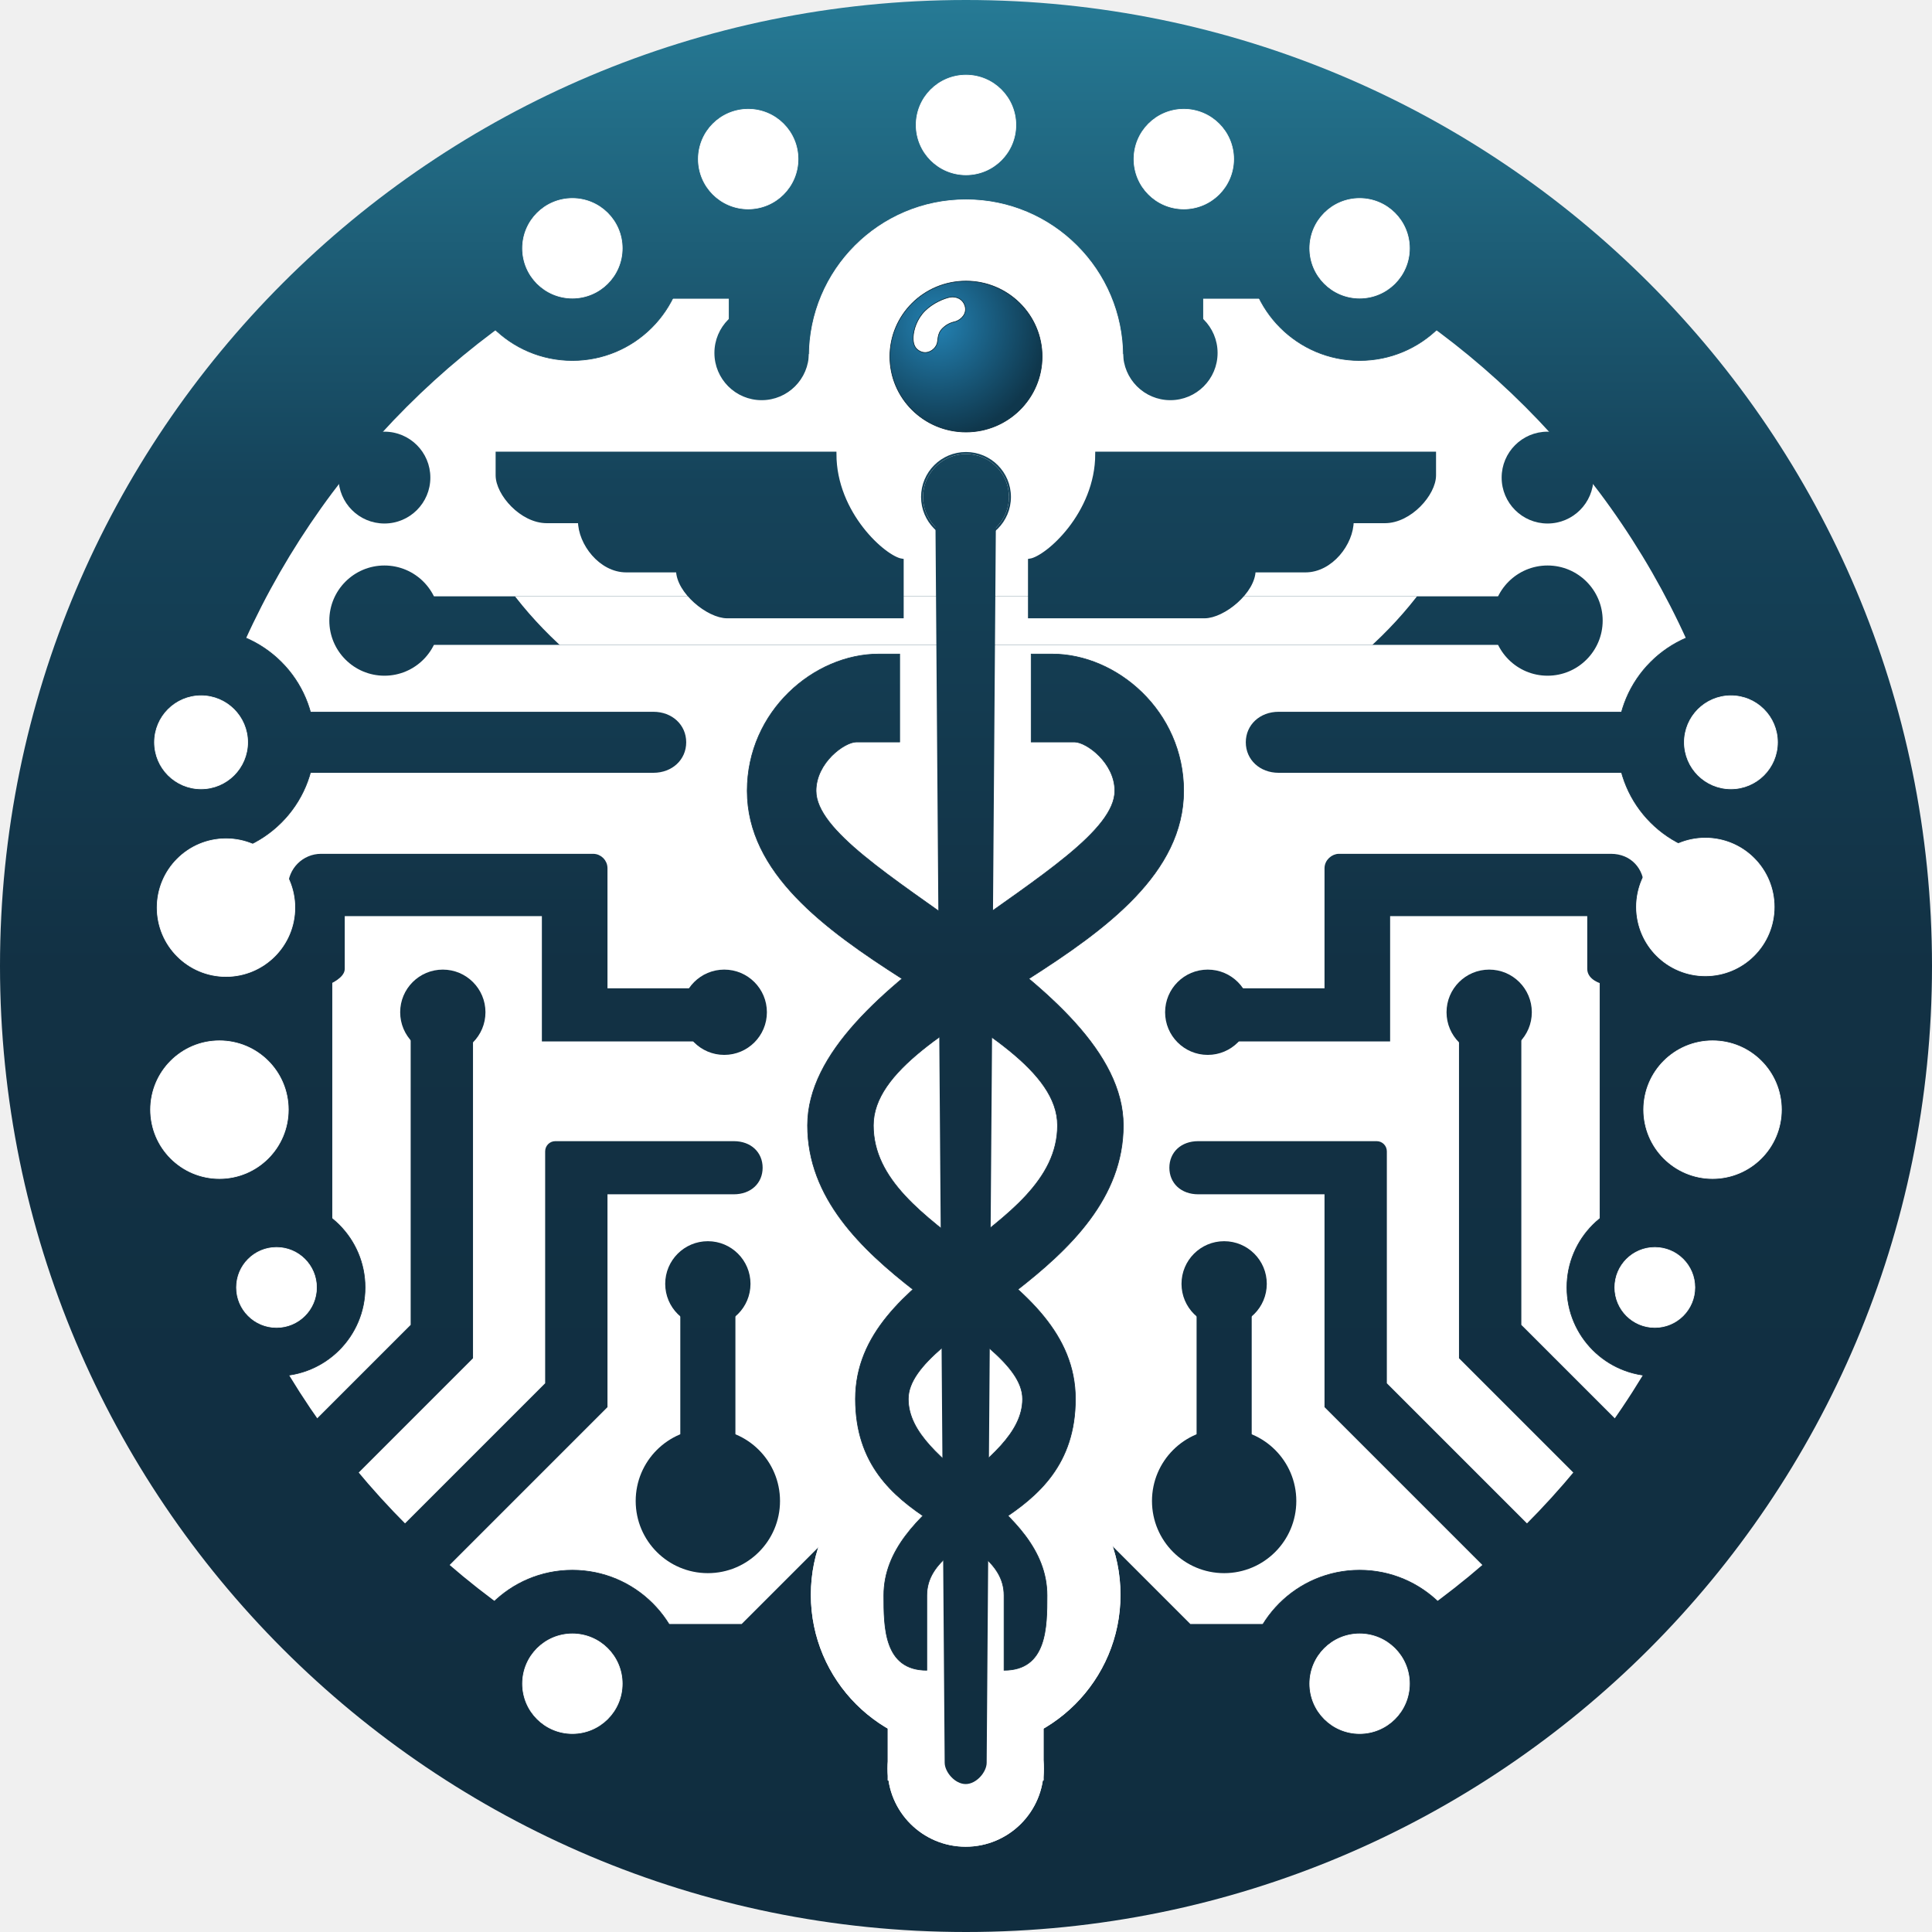
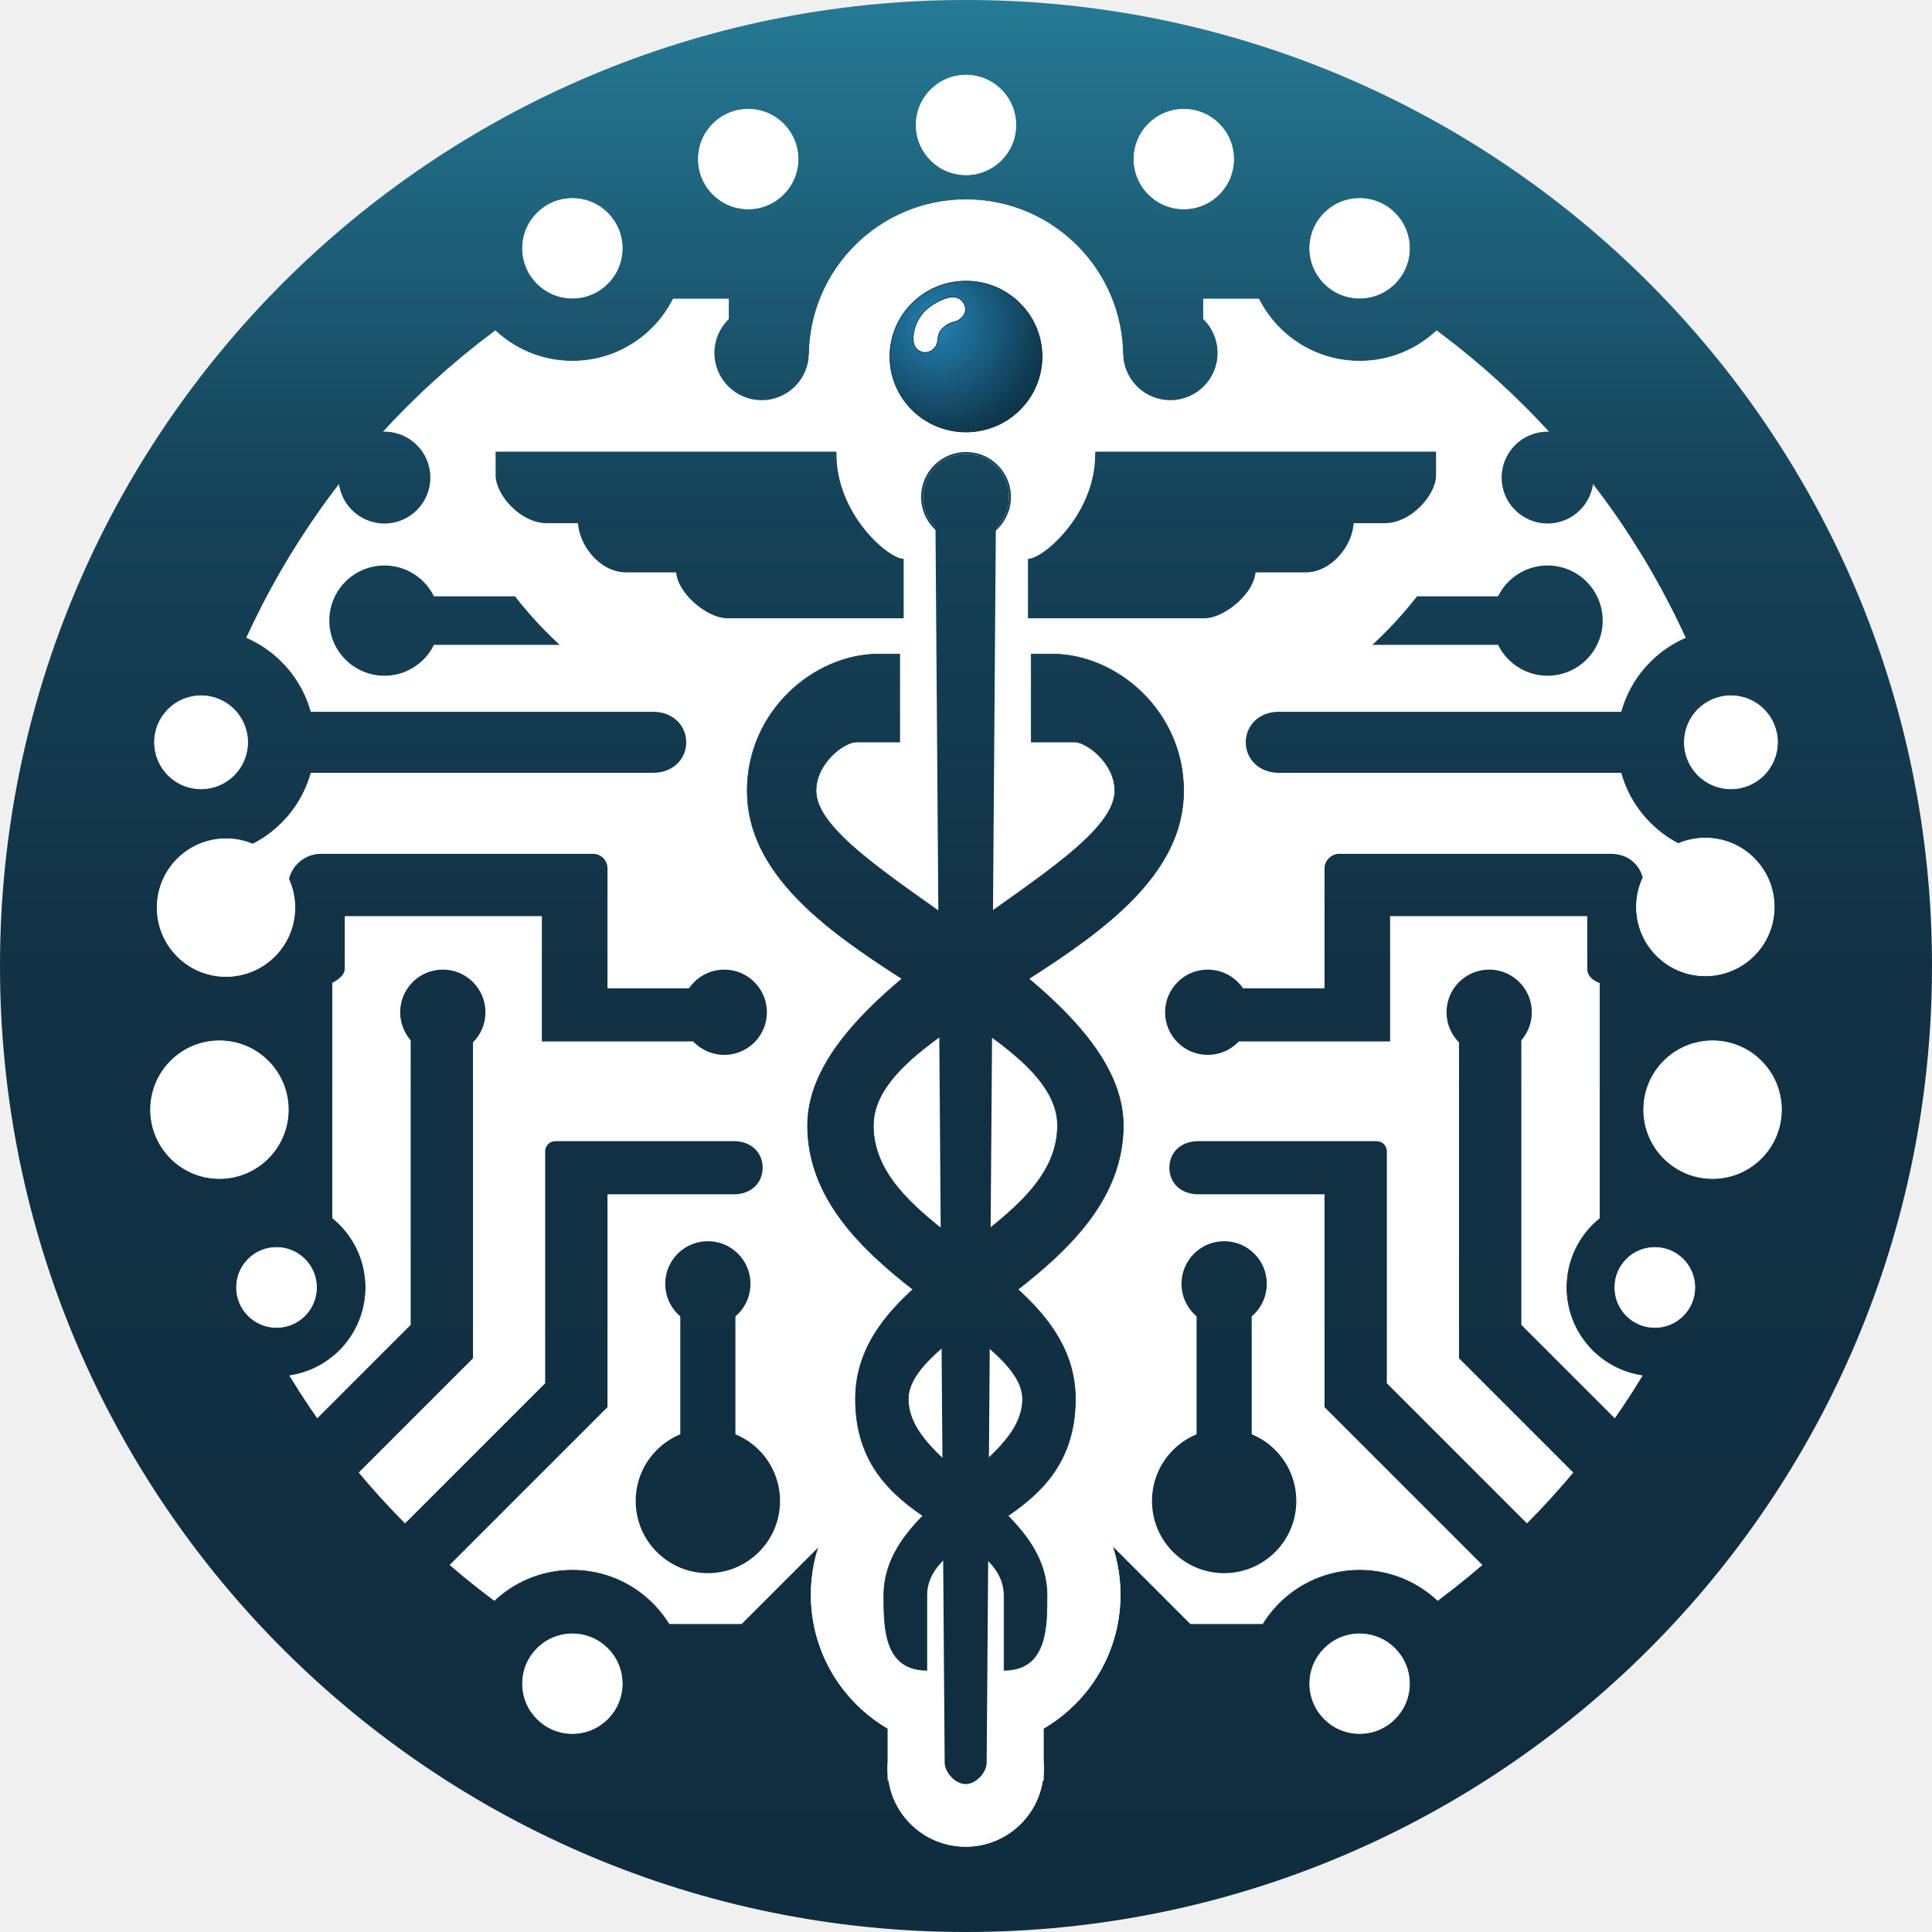
<svg xmlns="http://www.w3.org/2000/svg" width="2945" height="2945" viewBox="0 0 2945 2945" fill="none">
  <g clip-path="url(#clip0_8_675)">
    <circle cx="1472.5" cy="1472.5" r="1472.5" fill="url(#paint0_linear_8_675)" />
    <circle cx="1472.5" cy="1472.5" r="1205.5" fill="white" />
    <mask id="mask0_8_675" style="mask-type:alpha" maskUnits="userSpaceOnUse" x="133" y="207" width="2679" height="2664">
      <circle cx="1079" cy="2288" r="110" fill="#113043" />
      <circle cx="1079" cy="1957" r="65" fill="#113043" />
      <rect x="1037" y="2003" width="84" height="192" fill="#113043" />
      <circle cx="586" cy="946" r="84" fill="#113043" />
      <circle cx="1104" cy="1543" r="65" fill="#113043" />
      <circle cx="675" cy="1543" r="65" fill="#113043" />
      <circle cx="586" cy="728" r="70" fill="#113043" />
      <circle cx="1161" cy="538" r="71" fill="#113043" stroke="black" stroke-width="2" />
      <path d="M834.5 2110L696.5 2248L609 2335.5L650 2369.5L674 2392L922.5 2143.5V1817H1118.5C1143 1817 1159 1801.42 1159 1780C1159 1758.58 1143 1743 1118.5 1743C1012.28 1743 941.5 1743 846.5 1743C839.873 1743 834.5 1748.37 834.5 1755V2110Z" fill="#082A3C" stroke="#082A3C" stroke-width="7" />
      <path d="M717.5 2069V1581.5H629.5V2021L473 2177.5L541 2245.5L717.5 2069Z" fill="#082A3C" stroke="#082A3C" stroke-width="7" />
      <path d="M922.5 1510H1066.5V1584H829.5V1393H522V1477C522 1487.49 503 1496 503 1496H442.5V1412V1352C442.5 1326.04 463.543 1305 489.5 1305L603.327 1305C697.355 1305 787.091 1305 904 1305C914.217 1305 922.5 1313.28 922.5 1323.5V1510Z" fill="#082A3C" stroke="#082A3C" stroke-width="7" />
      <path d="M503 1863.5V1500V1420.5H203V1500V1863.5H503Z" fill="#082A3C" stroke="#082A3C" stroke-width="7" />
      <circle cx="306.5" cy="1131.5" r="173" fill="#113043" stroke="#082A3C" />
      <circle cx="872.5" cy="378.5" r="171" fill="#082A3C" stroke="#082A3C" />
      <circle cx="421.5" cy="1962.5" r="135" fill="#082A3C" stroke="#082A3C" />
      <path d="M402 1085C402 1085 764.029 1085 996 1085C1024.5 1085 1046 1104.83 1046 1131.5C1046 1158.17 1024.5 1178 996 1178C764.029 1178 402 1178 402 1178V1085Z" fill="#113043" />
      <circle cx="872.5" cy="2566.5" r="173" fill="#123144" stroke="#082A3C" />
      <path d="M1132 2479H1022.5V2672L1473.5 2865V2355.5H1255.5L1132 2479Z" fill="#113043" stroke="#082A3C" stroke-width="7" />
      <path d="M1114.43 451.832H999V240H1514V580L1114.43 517.696V451.832Z" fill="#082834" stroke="#082A3C" stroke-width="7" />
      <circle cx="110" cy="110" r="110" transform="matrix(-1 0 0 1 1976 2178)" fill="#113043" />
      <circle cx="65" cy="65" r="65" transform="matrix(-1 0 0 1 1931 1892)" fill="#113043" />
      <rect width="84" height="192" transform="matrix(-1 0 0 1 1908 2003)" fill="#113043" />
      <circle cx="84" cy="84" r="84" transform="matrix(-1 0 0 1 2443 862)" fill="#113043" />
      <circle cx="65" cy="65" r="65" transform="matrix(-1 0 0 1 1906 1478)" fill="#113043" />
      <circle cx="65" cy="65" r="65" transform="matrix(-1 0 0 1 2335 1478)" fill="#113043" />
      <circle cx="70" cy="70" r="70" transform="matrix(-1 0 0 1 2429 658)" fill="#113043" />
      <circle cx="70" cy="70" r="71" transform="matrix(-1 0 0 1 1854 468)" fill="#113043" stroke="black" stroke-width="2" />
      <path d="M2110.5 2110L2248.5 2248L2336 2335.5L2295 2369.5L2271 2392L2022.5 2143.5V1817H1826.5C1802 1817 1786 1801.42 1786 1780C1786 1758.58 1802 1743 1826.5 1743C1932.72 1743 2013 1743 2098.5 1743C2105.13 1743 2110.5 1748.37 2110.5 1755V2110Z" fill="#082A3C" stroke="#082A3C" stroke-width="7" />
      <path d="M2227.5 2069V1581.5H2315.5V2021L2472 2177.5L2404 2245.5L2227.5 2069Z" fill="#082A3C" stroke="#082A3C" stroke-width="7" />
      <path d="M2022.5 1510H1878.5V1584H2115.5V1393H2423V1477C2423 1491 2442 1496 2442 1496H2502.5V1412V1352C2502.5 1327 2485 1305 2455.5 1305C2348.59 1305 2265.77 1305 2179.8 1305L2041 1305C2032 1305 2022.5 1313 2022.5 1323.5V1510Z" fill="#082A3C" stroke="#082A3C" stroke-width="7" />
      <path d="M2442 1863.5V1500V1420.5H2742V1500V1863.5H2442Z" fill="#082A3C" stroke="#082A3C" stroke-width="7" />
      <circle cx="173.5" cy="173.5" r="173" transform="matrix(-1 0 0 1 2812 958)" fill="#113043" stroke="#082A3C" />
      <circle cx="171.5" cy="171.5" r="171" transform="matrix(-1 0 0 1 2244 207)" fill="#082A3C" stroke="#082A3C" />
      <circle cx="135.5" cy="135.5" r="135" transform="matrix(-1 0 0 1 2659 1827)" fill="#082A3C" stroke="#082A3C" />
      <path d="M2543 1085C2543 1085 2180.97 1085 1949 1085C1920.5 1085 1899 1104.83 1899 1131.5C1899 1158.17 1920.5 1178 1949 1178C2180.97 1178 2543 1178 2543 1178V1085Z" fill="#113043" />
      <circle cx="173.5" cy="173.5" r="173" transform="matrix(-1 0 0 1 2246 2393)" fill="#123144" stroke="#082A3C" />
      <path d="M1813 2479H1922.5V2672L1471.5 2865V2355.5H1689.5L1813 2479Z" fill="#113043" stroke="#082A3C" stroke-width="7" />
      <path d="M1830.57 451.832H1946V240H1431V580L1830.57 517.696V451.832Z" fill="#082834" stroke="#082A3C" stroke-width="7" />
      <rect x="656" y="909" width="1633" height="74" fill="#113043" />
    </mask>
    <g mask="url(#mask0_8_675)">
      <circle cx="1472.5" cy="1472.5" r="1472.5" fill="url(#paint1_linear_8_675)" />
    </g>
-     <mask id="mask1_8_675" style="mask-type:alpha" maskUnits="userSpaceOnUse" x="656" y="909" width="1633" height="74">
-       <rect x="656" y="909" width="1633" height="74" fill="#113043" />
+     <mask id="mask1_8_675" style="mask-type:alpha" maskUnits="userSpaceOnUse" x="656" y="895" width="1633" height="102">
+       <rect x="656" y="895" width="1633" height="102" fill="#113043" />
    </mask>
    <g mask="url(#mask1_8_675)">
      <ellipse cx="1472.5" cy="622" rx="790.5" ry="581" fill="white" />
    </g>
    <circle cx="421.5" cy="1962.5" r="61" fill="white" stroke="white" />
    <circle cx="2522.5" cy="1962.5" r="61" fill="white" stroke="white" />
    <circle cx="334.5" cy="1691.5" r="105" fill="white" stroke="white" />
    <circle cx="2610.5" cy="1691.5" r="105" fill="white" stroke="white" />
    <circle cx="344.5" cy="1383.5" r="105" fill="white" stroke="white" />
    <circle cx="2599.5" cy="1382.5" r="105" fill="white" stroke="white" />
    <circle cx="306.5" cy="1131.5" r="71" fill="white" stroke="white" />
    <circle cx="2638.5" cy="1131.5" r="71" fill="white" stroke="white" />
    <circle cx="1140.5" cy="242.5" r="76" fill="white" stroke="white" />
    <circle cx="1804.5" cy="242.5" r="76" fill="white" stroke="white" />
    <circle cx="872.5" cy="378.5" r="76" fill="white" stroke="white" />
    <circle cx="2072.5" cy="378.5" r="76" fill="white" stroke="white" />
    <circle cx="872.5" cy="2566.5" r="76" fill="white" stroke="white" />
    <circle cx="2072.5" cy="2566.5" r="76" fill="white" stroke="white" />
    <circle cx="1472.5" cy="190.5" r="76" fill="white" stroke="white" />
    <circle cx="1472.5" cy="543.5" r="239" fill="white" stroke="white" />
    <circle cx="1472" cy="2431" r="236" fill="white" />
    <circle cx="1472" cy="2431" r="236" fill="white" />
    <rect x="1353" y="2476" width="238" height="238" fill="white" />
    <circle cx="1472" cy="2696" r="119" fill="white" />
    <circle cx="1472" cy="2696" r="119" fill="white" />
    <path d="M1472.5 428.5C1536.57 428.5 1588.5 479.991 1588.5 543.5C1588.5 607.009 1536.57 658.5 1472.5 658.5C1408.43 658.5 1356.5 607.009 1356.5 543.5C1356.5 479.991 1408.43 428.5 1472.5 428.5Z" fill="url(#paint2_radial_8_675)" stroke="#082A3C" />
    <path d="M1448.09 452.991C1456.42 451.391 1467.68 454.958 1471.02 466.638C1472.69 472.47 1471.23 477.605 1468.32 481.646C1465.39 485.698 1461 488.64 1456.84 490.026C1453.92 491.001 1445.25 492.04 1436.65 500.646C1432.3 504.992 1430.77 509.6 1430.01 513.85C1429.63 515.957 1429.44 518.008 1429.19 519.848C1428.94 521.708 1428.64 523.372 1428.04 524.808C1423.84 534.896 1412.9 539.916 1403.69 536.039C1399.05 534.082 1396.02 531.164 1394.2 527.407C1392.38 523.636 1391.75 518.978 1392 513.522C1392.49 502.626 1397.46 486.251 1409.85 473.854C1422.27 461.437 1439.67 454.61 1448.09 452.991Z" fill="white" stroke="#082834" />
    <mask id="mask2_8_675" style="mask-type:alpha" maskUnits="userSpaceOnUse" x="755" y="688" width="1434" height="2032">
      <circle cx="1472.5" cy="757.5" r="67" stroke="#082A3C" stroke-width="3" />
      <path d="M1516.49 804.5C1516.49 805.022 1516.48 805.724 1516.47 806.669L1502.5 2686.99V2687C1502.5 2693.51 1498.86 2701.28 1493.09 2707.48C1487.33 2713.66 1479.7 2718 1472 2718C1464.3 2718 1456.7 2713.67 1450.95 2707.48C1445.19 2701.29 1441.55 2693.5 1441.5 2686.99C1441.47 2683.31 1441.44 2679.64 1441.42 2675.97C1441.39 2672.31 1441.36 2668.65 1441.34 2665C1441.31 2661.35 1441.28 2657.7 1441.25 2654.07C1441.23 2650.43 1441.2 2646.8 1441.17 2643.18C1441.15 2639.55 1441.12 2635.94 1441.09 2632.33C1441.07 2628.72 1441.04 2625.12 1441.01 2621.53C1440.99 2617.93 1440.96 2614.35 1440.93 2610.77C1440.91 2607.19 1440.88 2603.62 1440.85 2600.05C1440.83 2596.48 1440.8 2592.93 1440.77 2589.37C1440.75 2585.82 1440.72 2582.28 1440.7 2578.74C1440.67 2575.2 1440.64 2571.67 1440.62 2568.15C1440.59 2564.63 1440.56 2561.11 1440.54 2557.6C1440.51 2554.09 1440.49 2550.59 1440.46 2547.09C1440.43 2543.6 1440.41 2540.11 1440.38 2536.63C1440.36 2533.15 1440.33 2529.67 1440.31 2526.21L1440.23 2515.83C1440.2 2512.37 1440.18 2508.93 1440.15 2505.49C1440.13 2502.05 1440.1 2498.61 1440.07 2495.19C1440.05 2491.76 1440.02 2488.35 1440 2484.93C1439.97 2481.52 1439.95 2478.12 1439.92 2474.72C1439.9 2471.32 1439.87 2467.93 1439.85 2464.55C1439.82 2461.16 1439.8 2457.79 1439.77 2454.42C1439.75 2451.05 1439.72 2447.68 1439.7 2444.33C1439.67 2440.97 1439.65 2437.62 1439.62 2434.28C1439.6 2430.93 1439.57 2427.6 1439.55 2424.27C1439.52 2420.94 1439.5 2417.62 1439.47 2414.3C1439.45 2410.99 1439.42 2407.68 1439.4 2404.38C1439.37 2401.07 1439.35 2397.78 1439.33 2394.49C1439.3 2391.2 1439.28 2387.92 1439.25 2384.65C1439.23 2381.37 1439.2 2378.1 1439.18 2374.84C1439.16 2371.58 1439.13 2368.33 1439.11 2365.08C1439.08 2361.83 1439.06 2358.59 1439.03 2355.36C1439.01 2352.12 1438.99 2348.9 1438.96 2345.67C1438.94 2342.45 1438.92 2339.24 1438.89 2336.03C1438.87 2332.83 1438.84 2329.63 1438.82 2326.43C1438.8 2323.24 1438.77 2320.05 1438.75 2316.87C1438.73 2313.69 1438.7 2310.52 1438.68 2307.35C1438.65 2304.18 1438.63 2301.02 1438.61 2297.87C1438.58 2294.71 1438.56 2291.57 1438.54 2288.43C1438.51 2285.29 1438.49 2282.15 1438.47 2279.03C1438.45 2275.9 1438.42 2272.78 1438.4 2269.66C1438.38 2266.55 1438.35 2263.44 1438.33 2260.34C1438.31 2257.24 1438.28 2254.15 1438.26 2251.06C1438.24 2247.97 1438.21 2244.89 1438.19 2241.82C1438.17 2238.74 1438.15 2235.67 1438.12 2232.61C1438.1 2229.55 1438.08 2226.5 1438.06 2223.45C1438.03 2220.4 1438.01 2217.36 1437.99 2214.32C1437.96 2211.29 1437.94 2208.26 1437.92 2205.24C1437.9 2202.22 1437.87 2199.2 1437.85 2196.19C1437.83 2193.18 1437.81 2190.18 1437.79 2187.18C1437.76 2184.19 1437.74 2181.2 1437.72 2178.21C1437.7 2175.23 1437.68 2172.25 1437.65 2169.28C1437.63 2166.31 1437.61 2163.35 1437.59 2160.39C1437.56 2157.44 1437.54 2154.48 1437.52 2151.54C1437.5 2148.6 1437.48 2145.66 1437.45 2142.73C1437.43 2139.8 1437.41 2136.87 1437.39 2133.95C1437.37 2131.03 1437.35 2128.12 1437.32 2125.21C1437.3 2122.31 1437.28 2119.41 1437.26 2116.51C1437.24 2113.62 1437.22 2110.73 1437.2 2107.85C1437.17 2104.97 1437.15 2102.1 1437.13 2099.23C1437.11 2096.36 1437.09 2093.5 1437.07 2090.65C1437.05 2087.79 1437.03 2084.94 1437 2082.1C1436.98 2079.26 1436.96 2076.42 1436.94 2073.59C1436.92 2070.76 1436.9 2067.94 1436.88 2065.12C1436.86 2062.3 1436.84 2059.49 1436.82 2056.69C1436.8 2053.88 1436.77 2051.09 1436.75 2048.29C1436.73 2045.5 1436.71 2042.72 1436.69 2039.94C1436.67 2037.16 1436.65 2034.38 1436.63 2031.62C1436.61 2028.85 1436.59 2026.09 1436.57 2023.33C1436.55 2020.58 1436.53 2017.83 1436.51 2015.09C1436.49 2012.34 1436.47 2009.61 1436.45 2006.88C1436.43 2004.15 1436.41 2001.43 1436.39 1998.71C1436.37 1995.99 1436.35 1993.28 1436.32 1990.57C1436.3 1987.87 1436.28 1985.17 1436.26 1982.48C1436.24 1979.78 1436.22 1977.1 1436.2 1974.42C1436.18 1971.74 1436.17 1969.06 1436.15 1966.39C1436.13 1963.72 1436.11 1961.06 1436.09 1958.41C1436.07 1955.75 1436.05 1953.1 1436.03 1950.46C1436.01 1947.81 1435.99 1945.17 1435.97 1942.54C1435.95 1939.91 1435.93 1937.28 1435.91 1934.67C1435.89 1932.05 1435.87 1929.43 1435.85 1926.83C1435.83 1924.22 1435.81 1921.62 1435.79 1919.02C1435.77 1916.43 1435.75 1913.84 1435.74 1911.25C1435.72 1908.67 1435.7 1906.09 1435.68 1903.52C1435.66 1900.95 1435.64 1898.38 1435.62 1895.82C1435.6 1893.26 1435.58 1890.71 1435.56 1888.16C1435.54 1885.62 1435.53 1883.08 1435.51 1880.54C1435.49 1878 1435.47 1875.47 1435.45 1872.95C1435.43 1870.43 1435.41 1867.91 1435.39 1865.4C1435.38 1862.89 1435.36 1860.38 1435.34 1857.88C1435.32 1855.38 1435.3 1852.89 1435.28 1850.4C1435.26 1847.91 1435.25 1845.43 1435.23 1842.95C1435.21 1840.48 1435.19 1838.01 1435.17 1835.54C1435.15 1833.08 1435.14 1830.62 1435.12 1828.17C1435.1 1825.72 1435.08 1823.27 1435.06 1820.83C1435.05 1818.39 1435.03 1815.95 1435.01 1813.52C1434.99 1811.09 1434.97 1808.67 1434.95 1806.25C1434.94 1803.84 1434.92 1801.42 1434.9 1799.02C1434.88 1796.61 1434.87 1794.21 1434.85 1791.82C1434.83 1789.42 1434.81 1787.04 1434.79 1784.65C1434.78 1782.27 1434.76 1779.89 1434.74 1777.52L1434.69 1770.43C1434.67 1768.07 1434.65 1765.71 1434.64 1763.36C1434.62 1761.02 1434.6 1758.67 1434.58 1756.34C1434.57 1754 1434.55 1751.67 1434.53 1749.34C1434.51 1747.02 1434.5 1744.7 1434.48 1742.39C1434.46 1740.07 1434.45 1737.76 1434.43 1735.46C1434.41 1733.16 1434.39 1730.86 1434.38 1728.57C1434.36 1726.28 1434.34 1724 1434.33 1721.72C1434.31 1719.44 1434.29 1717.16 1434.28 1714.89C1434.26 1712.63 1434.24 1710.36 1434.23 1708.1C1434.21 1705.85 1434.19 1703.6 1434.18 1701.35C1434.16 1699.1 1434.14 1696.86 1434.13 1694.63C1434.11 1692.39 1434.09 1690.17 1434.08 1687.94C1434.06 1685.72 1434.04 1683.5 1434.03 1681.29C1434.01 1679.08 1433.99 1676.87 1433.98 1674.67C1433.96 1672.47 1433.94 1670.27 1433.93 1668.08C1433.91 1665.89 1433.9 1663.71 1433.88 1661.53C1433.86 1659.35 1433.85 1657.17 1433.83 1655.01C1433.81 1652.84 1433.8 1650.68 1433.78 1648.52C1433.77 1646.36 1433.75 1644.21 1433.74 1642.07C1433.72 1639.92 1433.7 1637.78 1433.69 1635.64C1433.67 1633.51 1433.66 1631.38 1433.64 1629.25C1433.62 1627.13 1433.61 1625.01 1433.59 1622.9C1433.58 1620.79 1433.56 1618.68 1433.55 1616.58C1433.53 1614.47 1433.51 1612.38 1433.5 1610.29C1433.48 1608.19 1433.47 1606.11 1433.45 1604.03C1433.44 1601.95 1433.42 1599.87 1433.41 1597.8C1433.39 1595.73 1433.38 1593.67 1433.36 1591.61C1433.34 1589.55 1433.33 1587.5 1433.31 1585.45C1433.3 1583.4 1433.28 1581.36 1433.27 1579.32C1433.25 1577.28 1433.24 1575.25 1433.22 1573.22C1433.21 1571.19 1433.19 1569.17 1433.18 1567.16C1433.16 1565.14 1433.15 1563.13 1433.13 1561.12C1433.12 1559.12 1433.1 1557.12 1433.09 1555.12C1433.07 1553.13 1433.06 1551.14 1433.04 1549.15C1433.03 1547.17 1433.02 1545.19 1433 1543.22C1432.99 1541.24 1432.97 1539.27 1432.96 1537.31C1432.94 1535.35 1432.93 1533.39 1432.91 1531.44C1432.9 1529.48 1432.88 1527.53 1432.87 1525.59C1432.85 1523.65 1432.84 1521.71 1432.83 1519.78C1432.81 1517.85 1432.8 1515.92 1432.78 1514C1432.77 1512.08 1432.76 1510.16 1432.74 1508.25C1432.73 1506.34 1432.71 1504.43 1432.7 1502.53C1432.68 1500.63 1432.67 1498.74 1432.66 1496.84C1432.64 1494.95 1432.63 1493.07 1432.61 1491.19C1432.6 1489.31 1432.59 1487.43 1432.57 1485.56C1432.56 1483.69 1432.54 1481.83 1432.53 1479.97C1432.52 1478.11 1432.5 1476.25 1432.49 1474.4C1432.48 1472.55 1432.46 1470.71 1432.45 1468.87C1432.43 1467.03 1432.42 1465.2 1432.41 1463.37C1432.39 1461.54 1432.38 1459.71 1432.37 1457.89C1432.35 1456.08 1432.34 1454.26 1432.33 1452.45C1432.31 1450.64 1432.3 1448.84 1432.29 1447.04C1432.27 1445.24 1432.26 1443.45 1432.25 1441.66C1432.23 1439.87 1432.22 1438.08 1432.21 1436.31C1432.19 1434.53 1432.18 1432.75 1432.17 1430.98C1432.15 1429.21 1432.14 1427.45 1432.13 1425.69C1432.11 1423.93 1432.1 1422.18 1432.09 1420.43C1432.07 1418.68 1432.06 1416.94 1432.05 1415.2C1432.04 1413.46 1432.02 1411.72 1432.01 1409.99C1432 1408.26 1431.99 1406.54 1431.97 1404.82C1431.96 1403.1 1431.95 1401.39 1431.93 1399.68C1431.92 1397.97 1431.91 1396.26 1431.9 1394.56C1431.88 1392.86 1431.87 1391.17 1431.86 1389.48C1431.85 1387.79 1431.83 1386.1 1431.82 1384.42C1431.81 1382.74 1431.8 1381.07 1431.78 1379.39C1431.77 1377.72 1431.76 1376.06 1431.75 1374.4C1431.73 1372.74 1431.72 1371.08 1431.71 1369.43C1431.7 1367.78 1431.68 1366.13 1431.67 1364.49C1431.66 1362.85 1431.65 1361.21 1431.64 1359.58C1431.62 1357.95 1431.61 1356.32 1431.6 1354.7C1431.59 1353.07 1431.58 1351.45 1431.56 1349.84C1431.55 1348.23 1431.54 1346.62 1431.53 1345.02C1431.52 1343.41 1431.5 1341.81 1431.49 1340.22C1431.48 1338.63 1431.47 1337.04 1431.46 1335.45C1431.45 1333.87 1431.43 1332.29 1431.42 1330.71C1431.41 1329.14 1431.4 1327.56 1431.39 1326C1431.37 1324.43 1431.36 1322.87 1431.35 1321.32C1431.34 1319.76 1431.33 1318.21 1431.32 1316.66C1431.31 1315.11 1431.29 1313.57 1431.28 1312.03L1431.25 1307.43C1431.24 1305.9 1431.23 1304.38 1431.21 1302.86C1431.2 1301.34 1431.19 1299.83 1431.18 1298.32C1431.17 1296.81 1431.16 1295.3 1431.15 1293.8C1431.14 1292.3 1431.13 1290.8 1431.11 1289.31C1431.1 1287.82 1431.09 1286.33 1431.08 1284.85C1431.07 1283.37 1431.06 1281.89 1431.05 1280.42C1431.04 1278.94 1431.03 1277.47 1431.01 1276.01C1431 1274.54 1430.99 1273.08 1430.98 1271.63C1430.97 1270.17 1430.96 1268.72 1430.95 1267.28C1430.94 1265.83 1430.93 1264.39 1430.92 1262.95C1430.91 1261.51 1430.9 1260.08 1430.89 1258.65C1430.87 1257.22 1430.86 1255.8 1430.85 1254.38C1430.84 1252.96 1430.83 1251.55 1430.82 1250.13C1430.81 1248.72 1430.8 1247.32 1430.79 1245.92C1430.78 1244.51 1430.77 1243.12 1430.76 1241.72C1430.75 1240.33 1430.74 1238.94 1430.73 1237.56C1430.72 1236.18 1430.71 1234.8 1430.7 1233.42C1430.69 1232.05 1430.68 1230.67 1430.67 1229.31C1430.66 1227.94 1430.65 1226.58 1430.64 1225.22C1430.63 1223.86 1430.62 1222.51 1430.61 1221.16C1430.6 1219.81 1430.59 1218.47 1430.58 1217.13C1430.57 1215.79 1430.56 1214.45 1430.55 1213.12C1430.54 1211.79 1430.53 1210.46 1430.52 1209.14C1430.51 1207.82 1430.5 1206.5 1430.49 1205.18C1430.48 1203.87 1430.47 1202.56 1430.46 1201.25C1430.45 1199.95 1430.44 1198.64 1430.43 1197.35C1430.42 1196.05 1430.41 1194.76 1430.4 1193.47C1430.39 1192.18 1430.38 1190.9 1430.37 1189.62C1430.36 1188.34 1430.35 1187.06 1430.34 1185.79C1430.34 1184.52 1430.33 1183.25 1430.32 1181.99C1430.31 1180.72 1430.3 1179.46 1430.29 1178.21C1430.28 1176.95 1430.27 1175.7 1430.26 1174.46C1430.25 1173.21 1430.24 1171.97 1430.23 1170.73C1430.22 1169.49 1430.21 1168.26 1430.2 1167.03C1430.2 1165.8 1430.19 1164.57 1430.18 1163.35C1430.17 1162.13 1430.16 1160.91 1430.15 1159.7C1430.14 1158.48 1430.13 1157.27 1430.12 1156.07C1430.11 1154.86 1430.11 1153.66 1430.1 1152.47C1430.09 1151.27 1430.08 1150.08 1430.07 1148.89C1430.06 1147.7 1430.05 1146.52 1430.04 1145.33C1430.03 1144.15 1430.03 1142.98 1430.02 1141.81C1430.01 1140.63 1430 1139.46 1429.99 1138.3C1429.98 1137.14 1429.97 1135.98 1429.97 1134.82C1429.96 1133.66 1429.95 1132.51 1429.94 1131.36C1429.93 1130.22 1429.92 1129.07 1429.91 1127.93C1429.91 1126.79 1429.9 1125.65 1429.89 1124.52C1429.88 1123.39 1429.87 1122.26 1429.86 1121.14C1429.86 1120.01 1429.85 1118.89 1429.84 1117.78C1429.83 1116.66 1429.82 1115.55 1429.81 1114.44C1429.81 1113.33 1429.8 1112.23 1429.79 1111.13C1429.78 1110.03 1429.77 1108.93 1429.77 1107.84C1429.76 1106.74 1429.75 1105.66 1429.74 1104.57C1429.73 1103.49 1429.72 1102.41 1429.72 1101.33C1429.71 1100.25 1429.7 1099.18 1429.69 1098.11C1429.69 1097.04 1429.68 1095.97 1429.67 1094.91C1429.66 1093.85 1429.65 1092.79 1429.65 1091.74C1429.64 1090.69 1429.63 1089.64 1429.62 1088.59C1429.61 1087.54 1429.61 1086.5 1429.6 1085.46C1429.59 1084.42 1429.58 1083.39 1429.58 1082.36C1429.57 1081.33 1429.56 1080.3 1429.55 1079.28C1429.54 1078.25 1429.54 1077.23 1429.53 1076.22C1429.52 1075.2 1429.52 1074.19 1429.51 1073.18C1429.5 1072.17 1429.49 1071.17 1429.49 1070.17C1429.48 1069.17 1429.47 1068.17 1429.46 1067.18C1429.46 1066.19 1429.45 1065.2 1429.44 1064.21C1429.43 1063.22 1429.43 1062.24 1429.42 1061.26C1429.41 1060.29 1429.4 1059.31 1429.4 1058.34C1429.39 1057.37 1429.38 1056.4 1429.38 1055.44C1429.37 1054.47 1429.36 1053.51 1429.35 1052.56C1429.35 1051.6 1429.34 1050.65 1429.33 1049.7C1429.33 1048.75 1429.32 1047.81 1429.31 1046.87C1429.31 1045.92 1429.3 1044.99 1429.29 1044.05C1429.28 1043.12 1429.28 1042.19 1429.27 1041.26C1429.26 1040.33 1429.26 1039.41 1429.25 1038.49C1429.24 1037.57 1429.24 1036.65 1429.23 1035.74C1429.22 1034.83 1429.22 1033.92 1429.21 1033.01C1429.2 1032.11 1429.2 1031.2 1429.19 1030.31C1429.18 1029.41 1429.18 1028.51 1429.17 1027.62C1429.16 1026.73 1429.16 1025.84 1429.15 1024.96C1429.14 1024.07 1429.14 1023.19 1429.13 1022.32C1429.12 1021.44 1429.12 1020.56 1429.11 1019.69C1429.1 1018.82 1429.1 1017.96 1429.09 1017.09C1429.08 1016.23 1429.08 1015.37 1429.07 1014.51C1429.07 1013.66 1429.06 1012.8 1429.05 1011.96C1429.05 1011.11 1429.04 1010.26 1429.03 1009.42C1429.03 1008.57 1429.02 1007.74 1429.02 1006.9C1429.01 1006.06 1429 1005.23 1429 1004.4C1428.99 1003.57 1428.98 1002.75 1428.98 1001.93C1428.97 1001.1 1428.97 1000.29 1428.96 999.471C1428.95 998.656 1428.95 997.844 1428.94 997.035C1428.94 996.227 1428.93 995.421 1428.92 994.619C1428.92 993.817 1428.91 993.019 1428.91 992.224C1428.9 991.429 1428.89 990.637 1428.89 989.849C1428.88 989.06 1428.88 988.275 1428.87 987.493C1428.87 986.712 1428.86 985.933 1428.85 985.158C1428.85 984.383 1428.84 983.61 1428.84 982.842C1428.83 982.073 1428.82 981.308 1428.82 980.546C1428.81 979.784 1428.81 979.025 1428.8 978.27C1428.8 977.514 1428.79 976.762 1428.79 976.013C1428.78 975.264 1428.77 974.518 1428.77 973.775C1428.76 973.033 1428.76 972.294 1428.75 971.558C1428.75 970.822 1428.74 970.089 1428.74 969.359C1428.73 968.63 1428.72 967.903 1428.72 967.18C1428.71 966.456 1428.71 965.736 1428.7 965.02C1428.7 964.303 1428.69 963.589 1428.69 962.878C1428.68 962.167 1428.68 961.46 1428.67 960.756C1428.67 960.052 1428.66 959.35 1428.66 958.652C1428.65 957.954 1428.65 957.259 1428.64 956.567C1428.64 955.876 1428.63 955.187 1428.63 954.501C1428.62 953.816 1428.62 953.133 1428.61 952.454C1428.61 951.775 1428.6 951.098 1428.6 950.425C1428.59 949.752 1428.59 949.081 1428.58 948.414C1428.58 947.747 1428.57 947.083 1428.57 946.422C1428.56 945.761 1428.56 945.103 1428.55 944.448C1428.55 943.794 1428.54 943.142 1428.54 942.493C1428.53 941.844 1428.53 941.198 1428.52 940.556C1428.52 939.913 1428.51 939.273 1428.51 938.636C1428.5 937.999 1428.5 937.365 1428.49 936.734C1428.49 936.104 1428.48 935.475 1428.48 934.851C1428.47 934.226 1428.47 933.603 1428.47 932.984C1428.46 932.366 1428.46 931.75 1428.45 931.137C1428.45 930.524 1428.44 929.913 1428.44 929.306C1428.43 928.698 1428.43 928.094 1428.42 927.492C1428.42 926.891 1428.42 926.293 1428.41 925.697C1428.41 925.102 1428.4 924.509 1428.4 923.919C1428.39 923.329 1428.39 922.741 1428.39 922.157C1428.38 921.573 1428.38 920.991 1428.37 920.413C1428.37 919.835 1428.36 919.259 1428.36 918.687C1428.35 918.114 1428.35 917.544 1428.35 916.977C1428.34 916.41 1428.34 915.845 1428.33 915.284C1428.33 914.723 1428.33 914.164 1428.32 913.608C1428.32 913.053 1428.31 912.499 1428.31 911.949C1428.31 911.399 1428.3 910.851 1428.3 910.307C1428.29 909.762 1428.29 909.219 1428.28 908.68C1428.28 908.141 1428.28 907.604 1428.27 907.07C1428.27 906.537 1428.27 906.006 1428.26 905.478C1428.26 904.949 1428.25 904.424 1428.25 903.901C1428.25 903.379 1428.24 902.858 1428.24 902.341C1428.23 901.823 1428.23 901.308 1428.23 900.796C1428.22 900.284 1428.22 899.774 1428.22 899.268C1428.21 898.761 1428.21 898.257 1428.2 897.756C1428.2 897.255 1428.2 896.756 1428.19 896.26C1428.19 895.764 1428.19 895.27 1428.18 894.779C1428.18 894.289 1428.17 893.8 1428.17 893.314C1428.17 892.829 1428.16 892.346 1428.16 891.865C1428.16 891.385 1428.15 890.907 1428.15 890.432C1428.15 889.956 1428.14 889.484 1428.14 889.014C1428.14 888.544 1428.13 888.076 1428.13 887.611C1428.13 887.146 1428.12 886.683 1428.12 886.224C1428.11 885.764 1428.11 885.306 1428.11 884.852C1428.1 884.397 1428.1 883.945 1428.1 883.495C1428.1 883.045 1428.09 882.598 1428.09 882.153C1428.08 881.709 1428.08 881.267 1428.08 880.827C1428.07 880.387 1428.07 879.949 1428.07 879.515C1428.06 879.08 1428.06 878.648 1428.06 878.218C1428.06 877.788 1428.05 877.361 1428.05 876.936C1428.05 876.511 1428.04 876.088 1428.04 875.668C1428.04 875.248 1428.03 874.83 1428.03 874.415C1428.03 874 1428.02 873.587 1428.02 873.177C1428.02 872.766 1428.02 872.358 1428.01 871.952C1428.01 871.546 1428.01 871.143 1428 870.742C1428 870.341 1428 869.943 1427.99 869.547C1427.99 869.151 1427.99 868.757 1427.99 868.365C1427.98 867.974 1427.98 867.585 1427.98 867.198C1427.97 866.811 1427.97 866.426 1427.97 866.044C1427.97 865.662 1427.96 865.283 1427.96 864.905C1427.96 864.528 1427.95 864.152 1427.95 863.779C1427.95 863.406 1427.95 863.035 1427.94 862.667C1427.94 862.299 1427.94 861.932 1427.94 861.568C1427.93 861.205 1427.93 860.843 1427.93 860.484C1427.92 860.125 1427.92 859.768 1427.92 859.413C1427.92 859.058 1427.91 858.705 1427.91 858.354C1427.91 858.004 1427.91 857.656 1427.9 857.311C1427.9 856.965 1427.9 856.62 1427.9 856.278C1427.89 855.937 1427.89 855.598 1427.89 855.261C1427.89 854.924 1427.88 854.588 1427.88 854.255C1427.88 853.922 1427.88 853.591 1427.87 853.263C1427.87 852.934 1427.87 852.608 1427.87 852.284C1427.86 851.96 1427.86 851.637 1427.86 851.317C1427.86 850.997 1427.85 850.679 1427.85 850.363C1427.85 850.047 1427.85 849.733 1427.84 849.422C1427.84 849.11 1427.84 848.801 1427.84 848.493C1427.84 848.186 1427.83 847.88 1427.83 847.577C1427.83 847.274 1427.83 846.973 1427.82 846.674C1427.82 846.375 1427.82 846.077 1427.82 845.782C1427.82 845.487 1427.81 845.193 1427.81 844.902C1427.81 844.612 1427.81 844.323 1427.8 844.036C1427.8 843.749 1427.8 843.464 1427.8 843.181C1427.8 842.898 1427.79 842.616 1427.79 842.337C1427.79 842.058 1427.79 841.781 1427.79 841.506C1427.78 841.231 1427.78 840.958 1427.78 840.687C1427.78 840.415 1427.78 840.146 1427.77 839.879C1427.77 839.612 1427.77 839.346 1427.77 839.083C1427.77 838.82 1427.76 838.557 1427.76 838.298C1427.76 838.038 1427.76 837.78 1427.76 837.524C1427.75 837.269 1427.75 837.015 1427.75 836.763C1427.75 836.511 1427.75 836.261 1427.74 836.013C1427.74 835.764 1427.74 835.518 1427.74 835.273C1427.74 835.029 1427.74 834.786 1427.73 834.545C1427.73 834.304 1427.73 834.065 1427.73 833.828C1427.73 833.591 1427.73 833.356 1427.72 833.122C1427.72 832.889 1427.72 832.657 1427.72 832.427C1427.72 832.197 1427.72 831.968 1427.71 831.742C1427.71 831.516 1427.71 831.291 1427.71 831.068C1427.71 830.846 1427.71 830.624 1427.7 830.404C1427.7 830.185 1427.7 829.968 1427.7 829.752C1427.7 829.536 1427.7 829.322 1427.69 829.109C1427.69 828.897 1427.69 828.686 1427.69 828.478C1427.69 828.269 1427.69 828.062 1427.68 827.856C1427.68 827.651 1427.68 827.446 1427.68 827.244C1427.68 827.042 1427.68 826.842 1427.68 826.644C1427.67 826.445 1427.67 826.247 1427.67 826.052C1427.67 825.856 1427.67 825.663 1427.67 825.471C1427.67 825.279 1427.66 825.088 1427.66 824.899C1427.66 824.711 1427.66 824.523 1427.66 824.337C1427.66 824.151 1427.66 823.967 1427.65 823.785C1427.65 823.603 1427.65 823.421 1427.65 823.242C1427.65 823.063 1427.65 822.886 1427.65 822.71C1427.64 822.534 1427.64 822.359 1427.64 822.187C1427.64 822.014 1427.64 821.842 1427.64 821.672C1427.64 821.502 1427.64 821.334 1427.63 821.167C1427.63 821 1427.63 820.835 1427.63 820.671C1427.63 820.507 1427.63 820.345 1427.63 820.185C1427.63 820.024 1427.62 819.865 1427.62 819.707C1427.62 819.549 1427.62 819.393 1427.62 819.238C1427.62 819.084 1427.62 818.93 1427.62 818.778C1427.62 818.627 1427.62 818.476 1427.61 818.327C1427.61 818.178 1427.61 818.031 1427.61 817.885C1427.61 817.739 1427.61 817.594 1427.61 817.451C1427.61 817.308 1427.61 817.166 1427.6 817.025C1427.6 816.885 1427.6 816.746 1427.6 816.608C1427.6 816.471 1427.6 816.335 1427.6 816.2C1427.6 816.065 1427.6 815.932 1427.59 815.8C1427.59 815.668 1427.59 815.537 1427.59 815.408C1427.59 815.279 1427.59 815.15 1427.59 815.023C1427.59 814.897 1427.59 814.771 1427.59 814.647C1427.59 814.524 1427.58 814.401 1427.58 814.279C1427.58 814.158 1427.58 814.038 1427.58 813.919C1427.58 813.8 1427.58 813.683 1427.58 813.566C1427.58 813.45 1427.58 813.335 1427.58 813.222C1427.58 813.108 1427.57 812.996 1427.57 812.885C1427.57 812.774 1427.57 812.663 1427.57 812.555C1427.57 812.446 1427.57 812.339 1427.57 812.232C1427.57 812.126 1427.57 812.021 1427.57 811.917C1427.57 811.813 1427.56 811.711 1427.56 811.609C1427.56 811.508 1427.56 811.408 1427.56 811.309C1427.56 811.21 1427.56 811.111 1427.56 811.015C1427.56 810.918 1427.56 810.823 1427.56 810.729C1427.56 810.634 1427.56 810.54 1427.56 810.448C1427.55 810.356 1427.55 810.265 1427.55 810.176C1427.55 810.086 1427.55 809.997 1427.55 809.909C1427.55 809.822 1427.55 809.736 1427.55 809.65C1427.55 809.565 1427.55 809.481 1427.55 809.397C1427.55 809.314 1427.55 809.231 1427.55 809.15C1427.55 809.07 1427.54 808.99 1427.54 808.911C1427.54 808.832 1427.54 808.754 1427.54 808.677C1427.54 808.6 1427.54 808.524 1427.54 808.449C1427.54 808.375 1427.54 808.301 1427.54 808.229C1427.54 808.156 1427.54 808.083 1427.54 808.013C1427.54 807.942 1427.54 807.872 1427.54 807.804C1427.54 807.735 1427.53 807.667 1427.53 807.601C1427.53 807.534 1427.53 807.467 1427.53 807.402C1427.53 807.338 1427.53 807.274 1427.53 807.211C1427.53 807.148 1427.53 807.086 1427.53 807.024C1427.53 806.963 1427.53 806.903 1427.53 806.844C1427.53 806.785 1427.53 806.726 1427.53 806.669C1427.53 806.612 1427.53 806.555 1427.53 806.499C1427.53 806.443 1427.52 806.388 1427.52 806.334C1427.52 806.28 1427.52 806.227 1427.52 806.175C1427.52 806.123 1427.52 806.071 1427.52 806.021C1427.52 805.97 1427.52 805.921 1427.52 805.872C1427.52 805.823 1427.52 805.775 1427.52 805.728C1427.52 805.681 1427.52 805.634 1427.52 805.589C1427.52 805.543 1427.52 805.498 1427.52 805.454C1427.52 805.41 1427.52 805.367 1427.52 805.324C1427.52 805.282 1427.52 805.24 1427.52 805.199C1427.52 805.158 1427.52 805.118 1427.52 805.079C1427.52 805.04 1427.51 805.001 1427.51 804.963C1427.51 804.925 1427.51 804.887 1427.51 804.851C1427.51 804.814 1427.51 804.778 1427.51 804.743C1427.51 804.708 1427.51 804.674 1427.51 804.641C1427.51 804.607 1427.51 804.573 1427.51 804.541C1427.51 804.527 1427.51 804.514 1427.51 804.5H1516.49Z" fill="#0C3D53" stroke="#082A3C" stroke-width="3" />
      <circle cx="1472.5" cy="757.5" r="65.5" fill="#0C3D53" />
      <path d="M1371.4 1131V997L1339.4 997C1240.9 997 1139 1084 1139 1205.5C1139 1455.5 1612 1550 1612 1715.5C1612 1881 1304 1933.5 1304 2132.5C1304 2331.5 1530.5 2327 1530.5 2432V2546C1596 2546 1596 2480 1596 2432C1596 2292.5 1384.5 2236.5 1384.5 2132.5C1384.5 2028.5 1712.25 1937 1712.25 1715.5C1712.25 1494 1243.9 1325.5 1243.9 1205.5C1243.9 1162.5 1287.4 1131 1305.4 1131H1371.4Z" fill="#143B52" stroke="#082834" />
      <path d="M1571.85 1131V997L1603.85 997C1702.35 997 1804.25 1084 1804.25 1205.5C1804.25 1455.5 1331.25 1550 1331.25 1715.5C1331.25 1881 1639.25 1933.5 1639.25 2132.5C1639.25 2331.5 1412.75 2327 1412.75 2432V2546C1347.25 2546 1347.25 2480 1347.25 2432C1347.25 2292.5 1558.75 2236.5 1558.75 2132.5C1558.75 2028.5 1231 1937 1231 1715.5C1231 1494 1699.35 1325.5 1699.35 1205.5C1699.35 1162.5 1655.85 1131 1637.85 1131H1571.85Z" fill="#143B52" stroke="#082834" />
      <path d="M759 692H1271.5C1271.5 783.5 1348 851 1374 855V939H1108.5C1080 939 1034 901.5 1034 869H954.5C916 869 884.5 828 884.5 794H833.5C795.5 794 759 752.5 759 724.5V692Z" fill="#123E54" stroke="#082A3C" stroke-width="7" />
      <path d="M2185.5 692H1673C1673 783.5 1596.5 851 1570.5 855V939H1836C1864.5 939 1910.5 901.5 1910.5 869H1990C2028.5 869 2060 828 2060 794H2111C2149 794 2185.5 752.5 2185.5 724.5V692Z" fill="#123E54" stroke="#082A3C" stroke-width="7" />
    </mask>
    <g mask="url(#mask2_8_675)">
      <circle cx="1472.5" cy="1472.5" r="1472.5" fill="url(#paint3_linear_8_675)" />
    </g>
  </g>
  <defs>
    <linearGradient id="paint0_linear_8_675" x1="1472.5" y1="0" x2="1472.5" y2="2945" gradientUnits="userSpaceOnUse">
      <stop stop-color="#267A95" />
      <stop offset="0.25" stop-color="#15435A" />
      <stop offset="0.5" stop-color="#123144" />
      <stop offset="1" stop-color="#102D3F" />
    </linearGradient>
    <linearGradient id="paint1_linear_8_675" x1="1472.5" y1="0" x2="1472.5" y2="2945" gradientUnits="userSpaceOnUse">
      <stop stop-color="#267A95" />
      <stop offset="0.25" stop-color="#15435A" />
      <stop offset="0.5" stop-color="#123144" />
      <stop offset="1" stop-color="#102D3F" />
    </linearGradient>
    <radialGradient id="paint2_radial_8_675" cx="0" cy="0" r="1" gradientUnits="userSpaceOnUse" gradientTransform="translate(1428 492.5) rotate(75.0365) scale(172.344 165.836)">
      <stop offset="0.015" stop-color="#2381B2" />
      <stop offset="1" stop-color="#0F374C" />
    </radialGradient>
    <linearGradient id="paint3_linear_8_675" x1="1472.5" y1="0" x2="1472.5" y2="2945" gradientUnits="userSpaceOnUse">
      <stop stop-color="#267A95" />
      <stop offset="0.25" stop-color="#15435A" />
      <stop offset="0.5" stop-color="#123144" />
      <stop offset="1" stop-color="#102D3F" />
    </linearGradient>
    <clipPath id="clip0_8_675">
      <rect width="2945" height="2945" fill="white" />
    </clipPath>
  </defs>
</svg>
